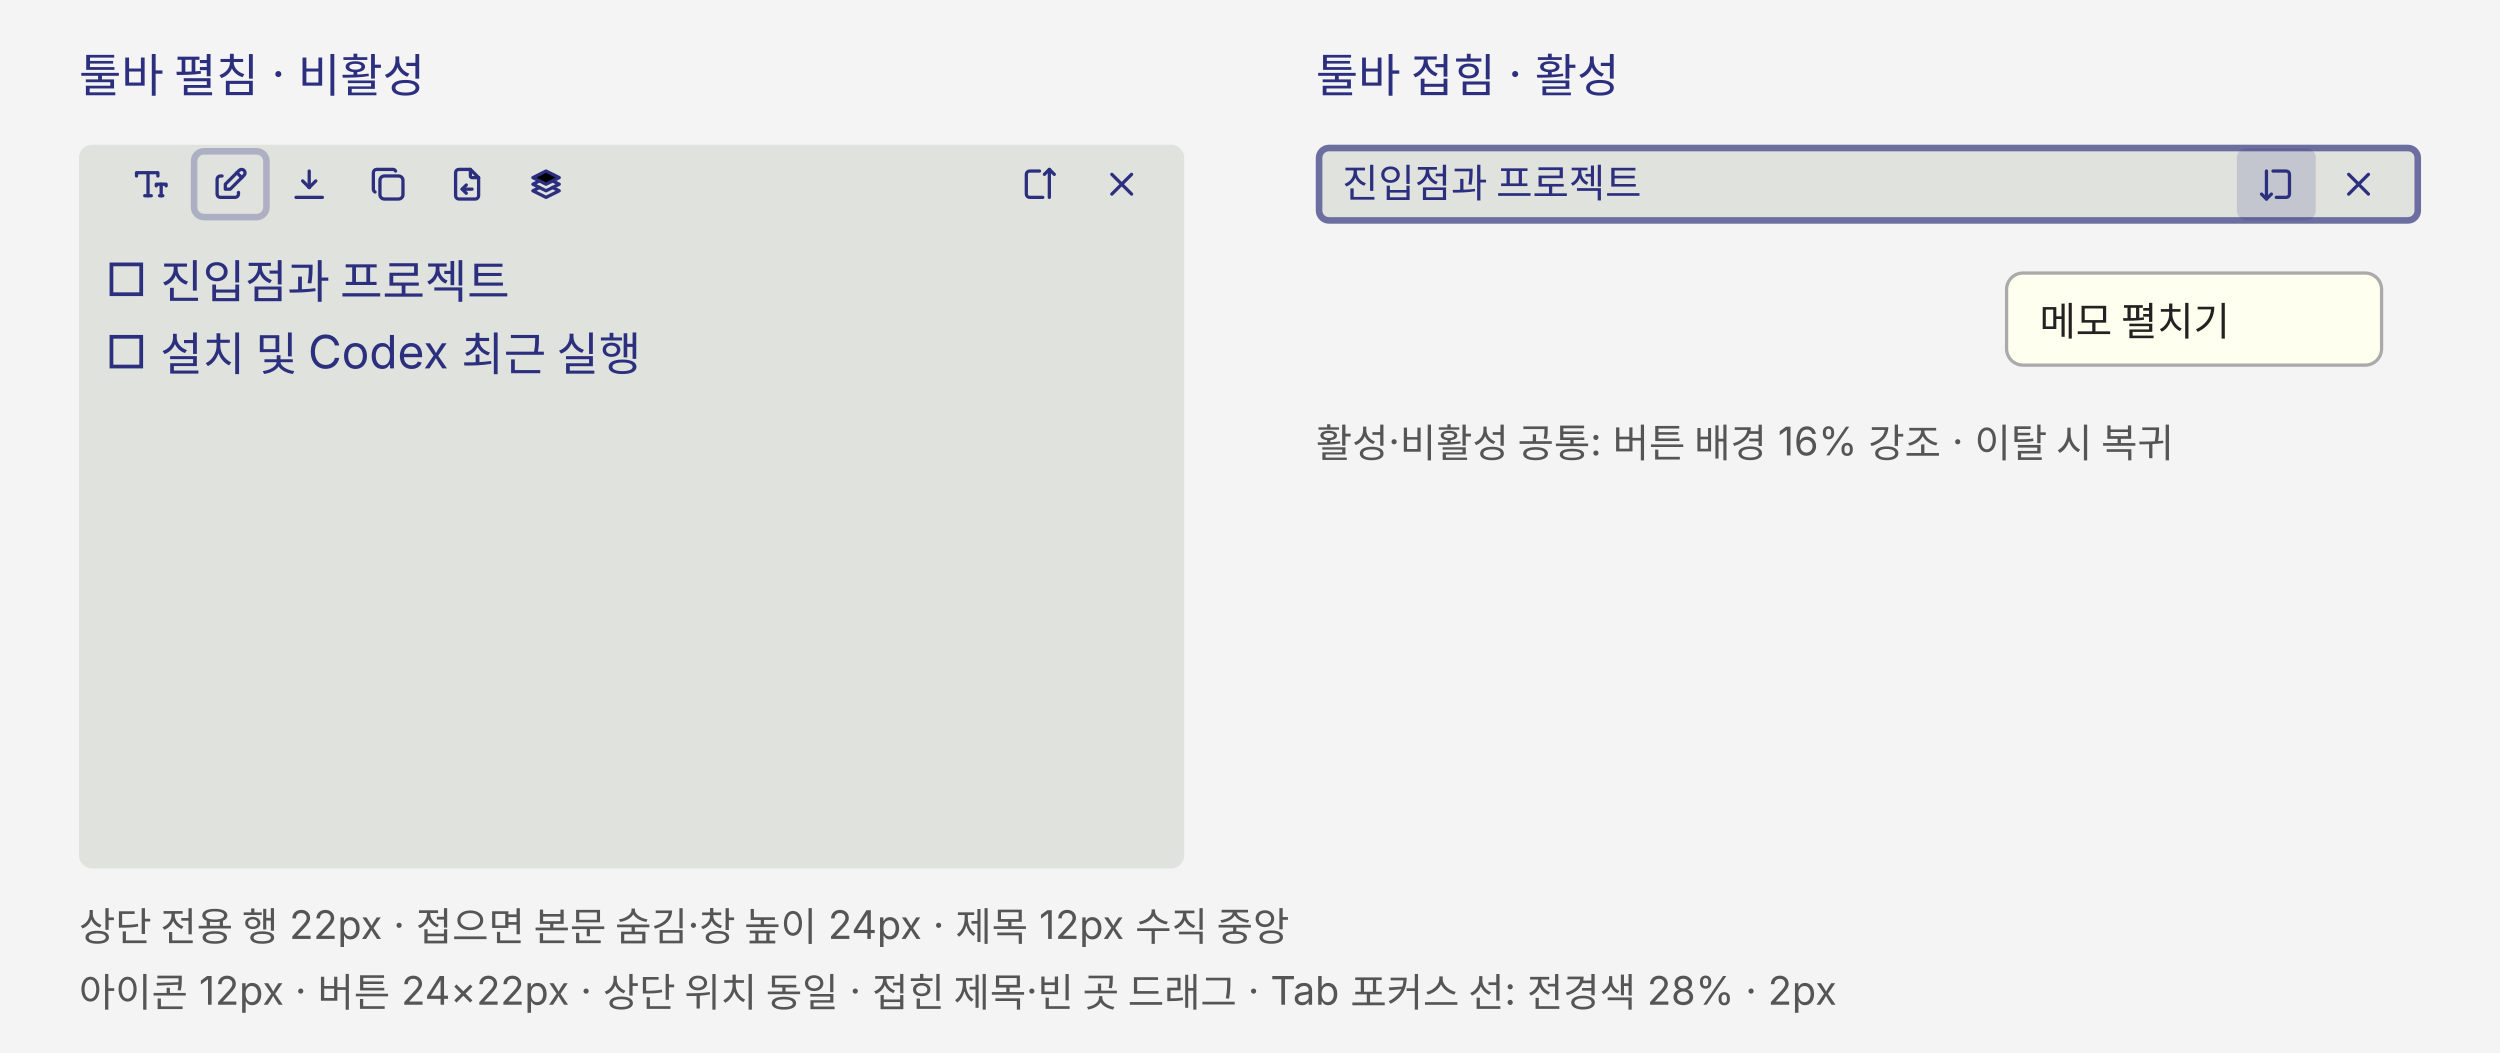
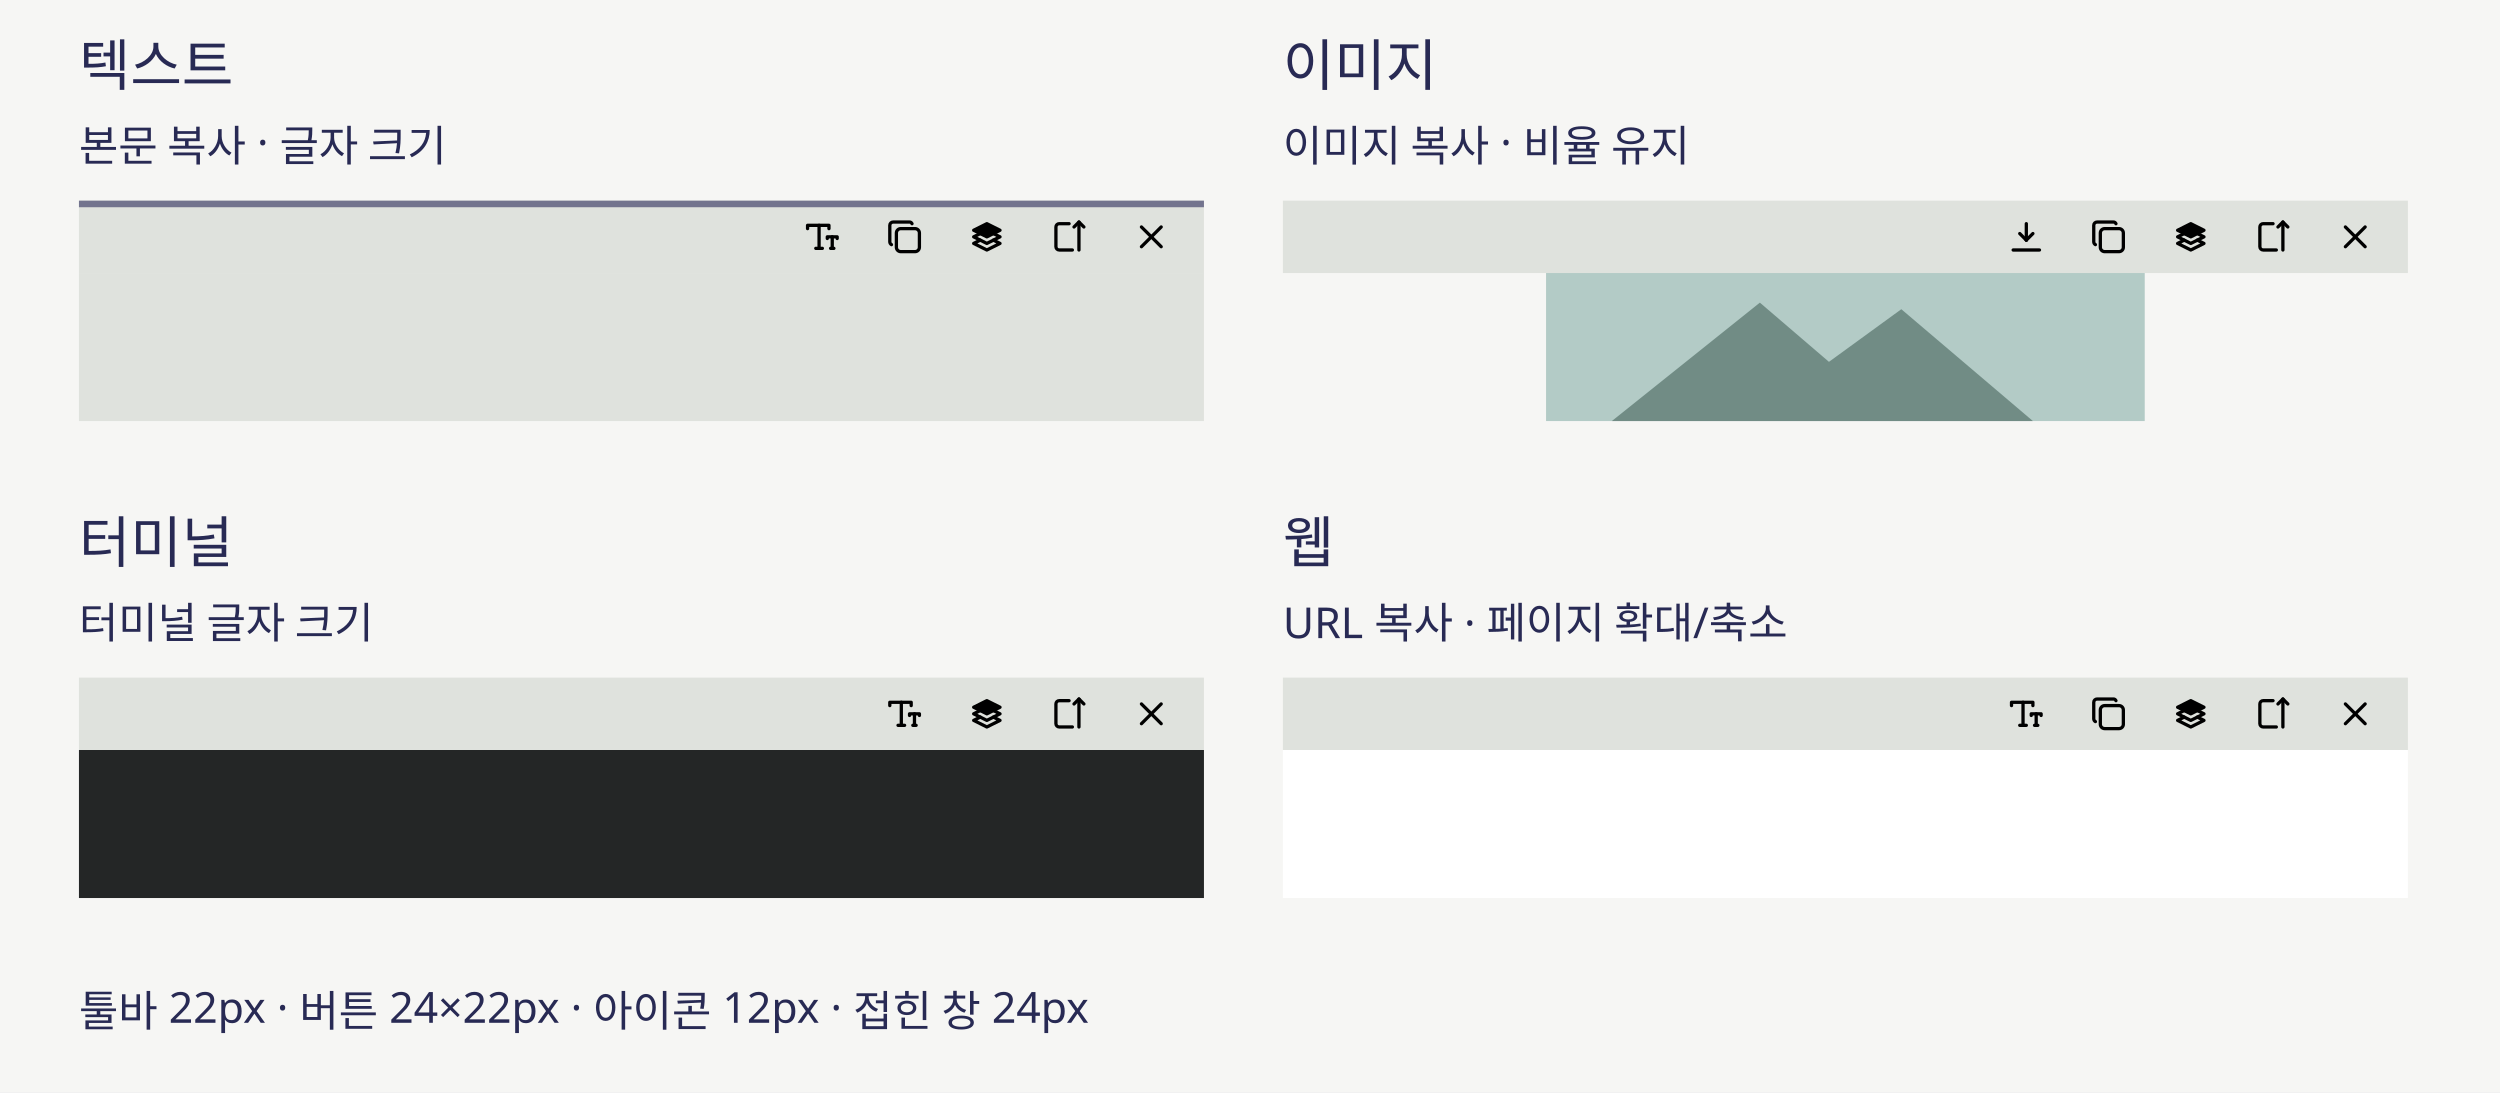
- <svg xmlns="http://www.w3.org/2000/svg" width="760" height="320" viewBox="0 0 760 320">
-   <rect width="760" height="320" fill="#f4f4f4" />
-   <g font-family="-apple-system, sans-serif" fill="#2c2f7e">
-     <text x="24" y="28" font-size="14">툴바 펼침 · 비활성</text>
-     <text x="400" y="28" font-size="14">툴바 접힘 · 활성</text>
-     <rect x="24" y="44" width="336" height="220" rx="4" fill="#dfe2dd" />
-     <rect x="400" y="44" width="336" height="24" rx="4" fill="#dfe2dd" />
-     <rect x="401" y="45" width="334" height="22" rx="3" fill="none" stroke="#6b6e9f" stroke-width="2" />
-     <svg x="40" y="50" width="12" height="12" viewBox="0 0 24 24" fill="none" stroke="#2c2f7e" stroke-width="2" stroke-linecap="round" stroke-linejoin="round">
+ <svg xmlns="http://www.w3.org/2000/svg" width="760" height="332" viewBox="0 0 760 332">
+   <rect width="760" height="332" fill="#f6f6f4" />
+   <g font-family="Apple SD Gothic Neo, sans-serif" fill="#282a54">
+     <text x="24" y="26" font-size="17">텍스트</text>
+     <text x="24" y="49" font-size="13">본문 복사 · 글자 크기</text>
+     <rect x="24" y="61" width="342" height="22" fill="#dfe2dd" />
+     <path d="M24 62h342" stroke="#73748e" stroke-width="2" />
+     <svg x="244" y="66" width="12" height="12" fill="none" stroke="currentColor" stroke-width="2" stroke-linecap="round" stroke-linejoin="round" viewBox="0 0 24 24" aria-hidden="true">
      <path d="M3 7v-2h13v2" />
      <path d="M10 5v14" />
      <path d="M12 19h-4" />
      <path d="M15 13v-1h6v1" />
      <path d="M18 12v7" />
      <path d="M17 19h2" />
    </svg>
-     <svg x="64" y="50" width="12" height="12" viewBox="0 0 24 24" fill="none" stroke="#2c2f7e" stroke-width="2" stroke-linecap="round" stroke-linejoin="round">
-       <path d="M7 7h-1a2 2 0 0 0 -2 2v9a2 2 0 0 0 2 2h9a2 2 0 0 0 2 -2v-1" />
-       <path d="M20.385 6.585a2.1 2.1 0 0 0 -2.97 -2.97l-8.415 8.385v3h3l8.385 -8.415z" />
-       <path d="M16 5l3 3" />
+     <svg x="269" y="66" width="12" height="12" fill="none" stroke="currentColor" stroke-width="2" stroke-linecap="round" stroke-linejoin="round" class="copy-icon" viewBox="0 0 24 24" aria-hidden="true">
+       <path d="M7 7m0 2.667a2.667 2.667 0 0 1 2.667 -2.667h8.666a2.667 2.667 0 0 1 2.667 2.667v8.666a2.667 2.667 0 0 1 -2.667 2.667h-8.666a2.667 2.667 0 0 1 -2.667 -2.667z" />
+       <path d="M4.012 16.737a2.005 2.005 0 0 1 -1.012 -1.737v-10c0 -1.1 .9 -2 2 -2h10c.75 0 1.158 .385 1.5 1" />
    </svg>
-     <svg x="88" y="50" width="12" height="12" viewBox="0 0 24 24" fill="none" stroke="#2c2f7e" stroke-width="2" stroke-linecap="round" stroke-linejoin="round">
+     <svg x="294" y="66" width="12" height="12" fill="none" stroke="currentColor" stroke-width="2" stroke-linecap="round" stroke-linejoin="round" viewBox="0 0 24 24" aria-hidden="true">
+       <path d="M12 4l-8 4l8 4l8 -4l-8 -4" fill="currentColor" />
+       <path d="M8 14l-4 2l8 4l8 -4l-4 -2" />
+       <path d="M8 10l-4 2l8 4l8 -4l-4 -2" />
+     </svg>
+     <svg x="319" y="66" width="12" height="12" fill="none" stroke="currentColor" stroke-width="2" stroke-linecap="round" stroke-linejoin="round" viewBox="0 0 24 24" aria-hidden="true">
+       <path d="M12 4h-6a2 2 0 0 0 -2 2v12a2 2 0 0 0 2 2h8" />
+       <path d="M18 20v-17" />
+       <path d="M15 6l3 -3l3 3" />
+     </svg>
+     <svg x="344" y="66" width="12" height="12" fill="none" stroke="currentColor" stroke-width="2" stroke-linecap="round" stroke-linejoin="round" viewBox="0 0 24 24" aria-hidden="true">
+       <path d="M18 6l-12 12" />
+       <path d="M6 6l12 12" />
+     </svg>
+     <rect x="24" y="83" width="342" height="45" fill="#dfe2dd" />
+     <text x="390" y="26" font-size="17">이미지</text>
+     <text x="390" y="49" font-size="13">이미지 복사 · 비율 유지</text>
+     <rect x="390" y="61" width="342" height="22" fill="#dfe2dd" />
+     <svg x="610" y="66" width="12" height="12" fill="none" stroke="currentColor" stroke-width="2" stroke-linecap="round" stroke-linejoin="round" viewBox="0 0 24 24" aria-hidden="true">
      <path d="M4 20l16 0" />
      <path d="M12 14l0 -10" />
      <path d="M12 14l4 -4" />
      <path d="M12 14l-4 -4" />
    </svg>
-     <svg x="112" y="50" width="12" height="12" viewBox="0 0 24 24" fill="none" stroke="#2c2f7e" stroke-width="2" stroke-linecap="round" stroke-linejoin="round">
+     <svg x="635" y="66" width="12" height="12" fill="none" stroke="currentColor" stroke-width="2" stroke-linecap="round" stroke-linejoin="round" class="copy-icon" viewBox="0 0 24 24" aria-hidden="true">
      <path d="M7 7m0 2.667a2.667 2.667 0 0 1 2.667 -2.667h8.666a2.667 2.667 0 0 1 2.667 2.667v8.666a2.667 2.667 0 0 1 -2.667 2.667h-8.666a2.667 2.667 0 0 1 -2.667 -2.667z" />
      <path d="M4.012 16.737a2.005 2.005 0 0 1 -1.012 -1.737v-10c0 -1.1 .9 -2 2 -2h10c.75 0 1.158 .385 1.5 1" />
    </svg>
-     <svg x="136" y="50" width="12" height="12" viewBox="0 0 24 24" fill="none" stroke="#2c2f7e" stroke-width="2" stroke-linecap="round" stroke-linejoin="round">
-       <path d="M14 3v4a1 1 0 0 0 1 1h4" />
-       <path d="M17 21h-10a2 2 0 0 1 -2 -2v-14a2 2 0 0 1 2 -2h7l5 5v11a2 2 0 0 1 -2 2z" />
-       <path d="M15 15h-6" />
-       <path d="M11.5 17.5l-2.5 -2.5l2.5 -2.5" />
-     </svg>
-     <svg x="160" y="50" width="12" height="12" viewBox="0 0 24 24" fill="none" stroke="#2c2f7e" stroke-width="2" stroke-linecap="round" stroke-linejoin="round">
+     <svg x="660" y="66" width="12" height="12" fill="none" stroke="currentColor" stroke-width="2" stroke-linecap="round" stroke-linejoin="round" viewBox="0 0 24 24" aria-hidden="true">
      <path d="M12 4l-8 4l8 4l8 -4l-8 -4" fill="currentColor" />
      <path d="M8 14l-4 2l8 4l8 -4l-4 -2" />
      <path d="M8 10l-4 2l8 4l8 -4l-4 -2" />
    </svg>
-     <svg x="310" y="50" width="12" height="12" viewBox="0 0 24 24" fill="none" stroke="#2c2f7e" stroke-width="2" stroke-linecap="round" stroke-linejoin="round">
+     <svg x="685" y="66" width="12" height="12" fill="none" stroke="currentColor" stroke-width="2" stroke-linecap="round" stroke-linejoin="round" viewBox="0 0 24 24" aria-hidden="true">
      <path d="M12 4h-6a2 2 0 0 0 -2 2v12a2 2 0 0 0 2 2h8" />
      <path d="M18 20v-17" />
      <path d="M15 6l3 -3l3 3" />
    </svg>
-     <svg x="335" y="50" width="12" height="12" viewBox="0 0 24 24" fill="none" stroke="#2c2f7e" stroke-width="2" stroke-linecap="round" stroke-linejoin="round">
+     <svg x="710" y="66" width="12" height="12" fill="none" stroke="currentColor" stroke-width="2" stroke-linecap="round" stroke-linejoin="round" viewBox="0 0 24 24" aria-hidden="true">
      <path d="M18 6l-12 12" />
      <path d="M6 6l12 12" />
    </svg>
-     <rect x="59" y="46" width="22" height="20" rx="3" fill="none" stroke="#2c2f7e" stroke-opacity=".28" stroke-width="2" />
-     <rect x="680" y="45" width="24" height="22" rx="3" fill="#2c2f7e" fill-opacity=".16" />
-     <text x="408" y="60" font-size="12">진입점과 프로젝트</text>
-     <g transform="rotate(180 692 56)">
-       <svg x="686" y="50" width="12" height="12" viewBox="0 0 24 24" fill="none" stroke="#2c2f7e" stroke-width="2" stroke-linecap="round" stroke-linejoin="round">
-         <path d="M12 4h-6a2 2 0 0 0 -2 2v12a2 2 0 0 0 2 2h8" />
-         <path d="M18 20v-17" />
-         <path d="M15 6l3 -3l3 3" />
-       </svg>
-     </g>
-     <svg x="711" y="50" width="12" height="12" viewBox="0 0 24 24" fill="none" stroke="#2c2f7e" stroke-width="2" stroke-linecap="round" stroke-linejoin="round">
+     <rect x="470" y="83" width="182" height="45" fill="#b3cbc6" />
+     <path d="m490 128 45 -36 21 18 22 -16 40 34" fill="#718c85" />
+     <text x="24" y="171" font-size="17">터미널</text>
+     <text x="24" y="194" font-size="13">터미널 글자 크기</text>
+     <rect x="24" y="206" width="342" height="22" fill="#dfe2dd" />
+     <svg x="269" y="211" width="12" height="12" fill="none" stroke="currentColor" stroke-width="2" stroke-linecap="round" stroke-linejoin="round" viewBox="0 0 24 24" aria-hidden="true">
+       <path d="M3 7v-2h13v2" />
+       <path d="M10 5v14" />
+       <path d="M12 19h-4" />
+       <path d="M15 13v-1h6v1" />
+       <path d="M18 12v7" />
+       <path d="M17 19h2" />
+     </svg>
+     <svg x="294" y="211" width="12" height="12" fill="none" stroke="currentColor" stroke-width="2" stroke-linecap="round" stroke-linejoin="round" viewBox="0 0 24 24" aria-hidden="true">
+       <path d="M12 4l-8 4l8 4l8 -4l-8 -4" fill="currentColor" />
+       <path d="M8 14l-4 2l8 4l8 -4l-4 -2" />
+       <path d="M8 10l-4 2l8 4l8 -4l-4 -2" />
+     </svg>
+     <svg x="319" y="211" width="12" height="12" fill="none" stroke="currentColor" stroke-width="2" stroke-linecap="round" stroke-linejoin="round" viewBox="0 0 24 24" aria-hidden="true">
+       <path d="M12 4h-6a2 2 0 0 0 -2 2v12a2 2 0 0 0 2 2h8" />
+       <path d="M18 20v-17" />
+       <path d="M15 6l3 -3l3 3" />
+     </svg>
+     <svg x="344" y="211" width="12" height="12" fill="none" stroke="currentColor" stroke-width="2" stroke-linecap="round" stroke-linejoin="round" viewBox="0 0 24 24" aria-hidden="true">
      <path d="M18 6l-12 12" />
      <path d="M6 6l12 12" />
    </svg>
-     <g font-size="14">
-       <text x="32" y="90">□ 진입점과 프로젝트</text>
-       <text x="32" y="112">□ 설치 및 Codex 최근 실행</text>
-     </g>
-     <rect x="610" y="83" width="114" height="28" rx="5" fill="#ffffef" stroke="#aaa" />
-     <text x="620" y="102" font-size="12" fill="#222">메모 펼치기</text>
-     <text x="400" y="139" font-size="12" fill="#555">활성·비활성 공통: 버튼 배경 16% 강조 · 이탈 시 복귀</text>
-     <text x="24" y="286" font-size="12" fill="#555">상단 전용 행 22px · 접으면 본문 숨김·창 높이 24px · 제목 12px 수직 중앙</text>
-     <text x="24" y="306" font-size="12" fill="#555">아이콘 12px · 버튼 24×22px · 상단 위치 동일 · 접힌 제목·빈 곳 드래그 · Tab 포커스 선: 전경색 28% · 2px</text>
+     <rect x="24" y="228" width="342" height="45" fill="#242626" />
+     <text x="390" y="171" font-size="17">웹</text>
+     <text x="390" y="194" font-size="13">URL 복사 · 페이지 확대/축소</text>
+     <rect x="390" y="206" width="342" height="22" fill="#dfe2dd" />
+     <svg x="610" y="211" width="12" height="12" fill="none" stroke="currentColor" stroke-width="2" stroke-linecap="round" stroke-linejoin="round" viewBox="0 0 24 24" aria-hidden="true">
+       <path d="M3 7v-2h13v2" />
+       <path d="M10 5v14" />
+       <path d="M12 19h-4" />
+       <path d="M15 13v-1h6v1" />
+       <path d="M18 12v7" />
+       <path d="M17 19h2" />
+     </svg>
+     <svg x="635" y="211" width="12" height="12" fill="none" stroke="currentColor" stroke-width="2" stroke-linecap="round" stroke-linejoin="round" class="copy-icon" viewBox="0 0 24 24" aria-hidden="true">
+       <path d="M7 7m0 2.667a2.667 2.667 0 0 1 2.667 -2.667h8.666a2.667 2.667 0 0 1 2.667 2.667v8.666a2.667 2.667 0 0 1 -2.667 2.667h-8.666a2.667 2.667 0 0 1 -2.667 -2.667z" />
+       <path d="M4.012 16.737a2.005 2.005 0 0 1 -1.012 -1.737v-10c0 -1.1 .9 -2 2 -2h10c.75 0 1.158 .385 1.5 1" />
+     </svg>
+     <svg x="660" y="211" width="12" height="12" fill="none" stroke="currentColor" stroke-width="2" stroke-linecap="round" stroke-linejoin="round" viewBox="0 0 24 24" aria-hidden="true">
+       <path d="M12 4l-8 4l8 4l8 -4l-8 -4" fill="currentColor" />
+       <path d="M8 14l-4 2l8 4l8 -4l-4 -2" />
+       <path d="M8 10l-4 2l8 4l8 -4l-4 -2" />
+     </svg>
+     <svg x="685" y="211" width="12" height="12" fill="none" stroke="currentColor" stroke-width="2" stroke-linecap="round" stroke-linejoin="round" viewBox="0 0 24 24" aria-hidden="true">
+       <path d="M12 4h-6a2 2 0 0 0 -2 2v12a2 2 0 0 0 2 2h8" />
+       <path d="M18 20v-17" />
+       <path d="M15 6l3 -3l3 3" />
+     </svg>
+     <svg x="710" y="211" width="12" height="12" fill="none" stroke="currentColor" stroke-width="2" stroke-linecap="round" stroke-linejoin="round" viewBox="0 0 24 24" aria-hidden="true">
+       <path d="M18 6l-12 12" />
+       <path d="M6 6l12 12" />
+     </svg>
+     <rect x="390" y="228" width="342" height="45" fill="#ffffff" />
+     <text x="24" y="312" font-size="13">툴바 22px · 버튼 24×22px · 아이콘 12px · 접힌 창 24px</text>
  </g>
</svg>
